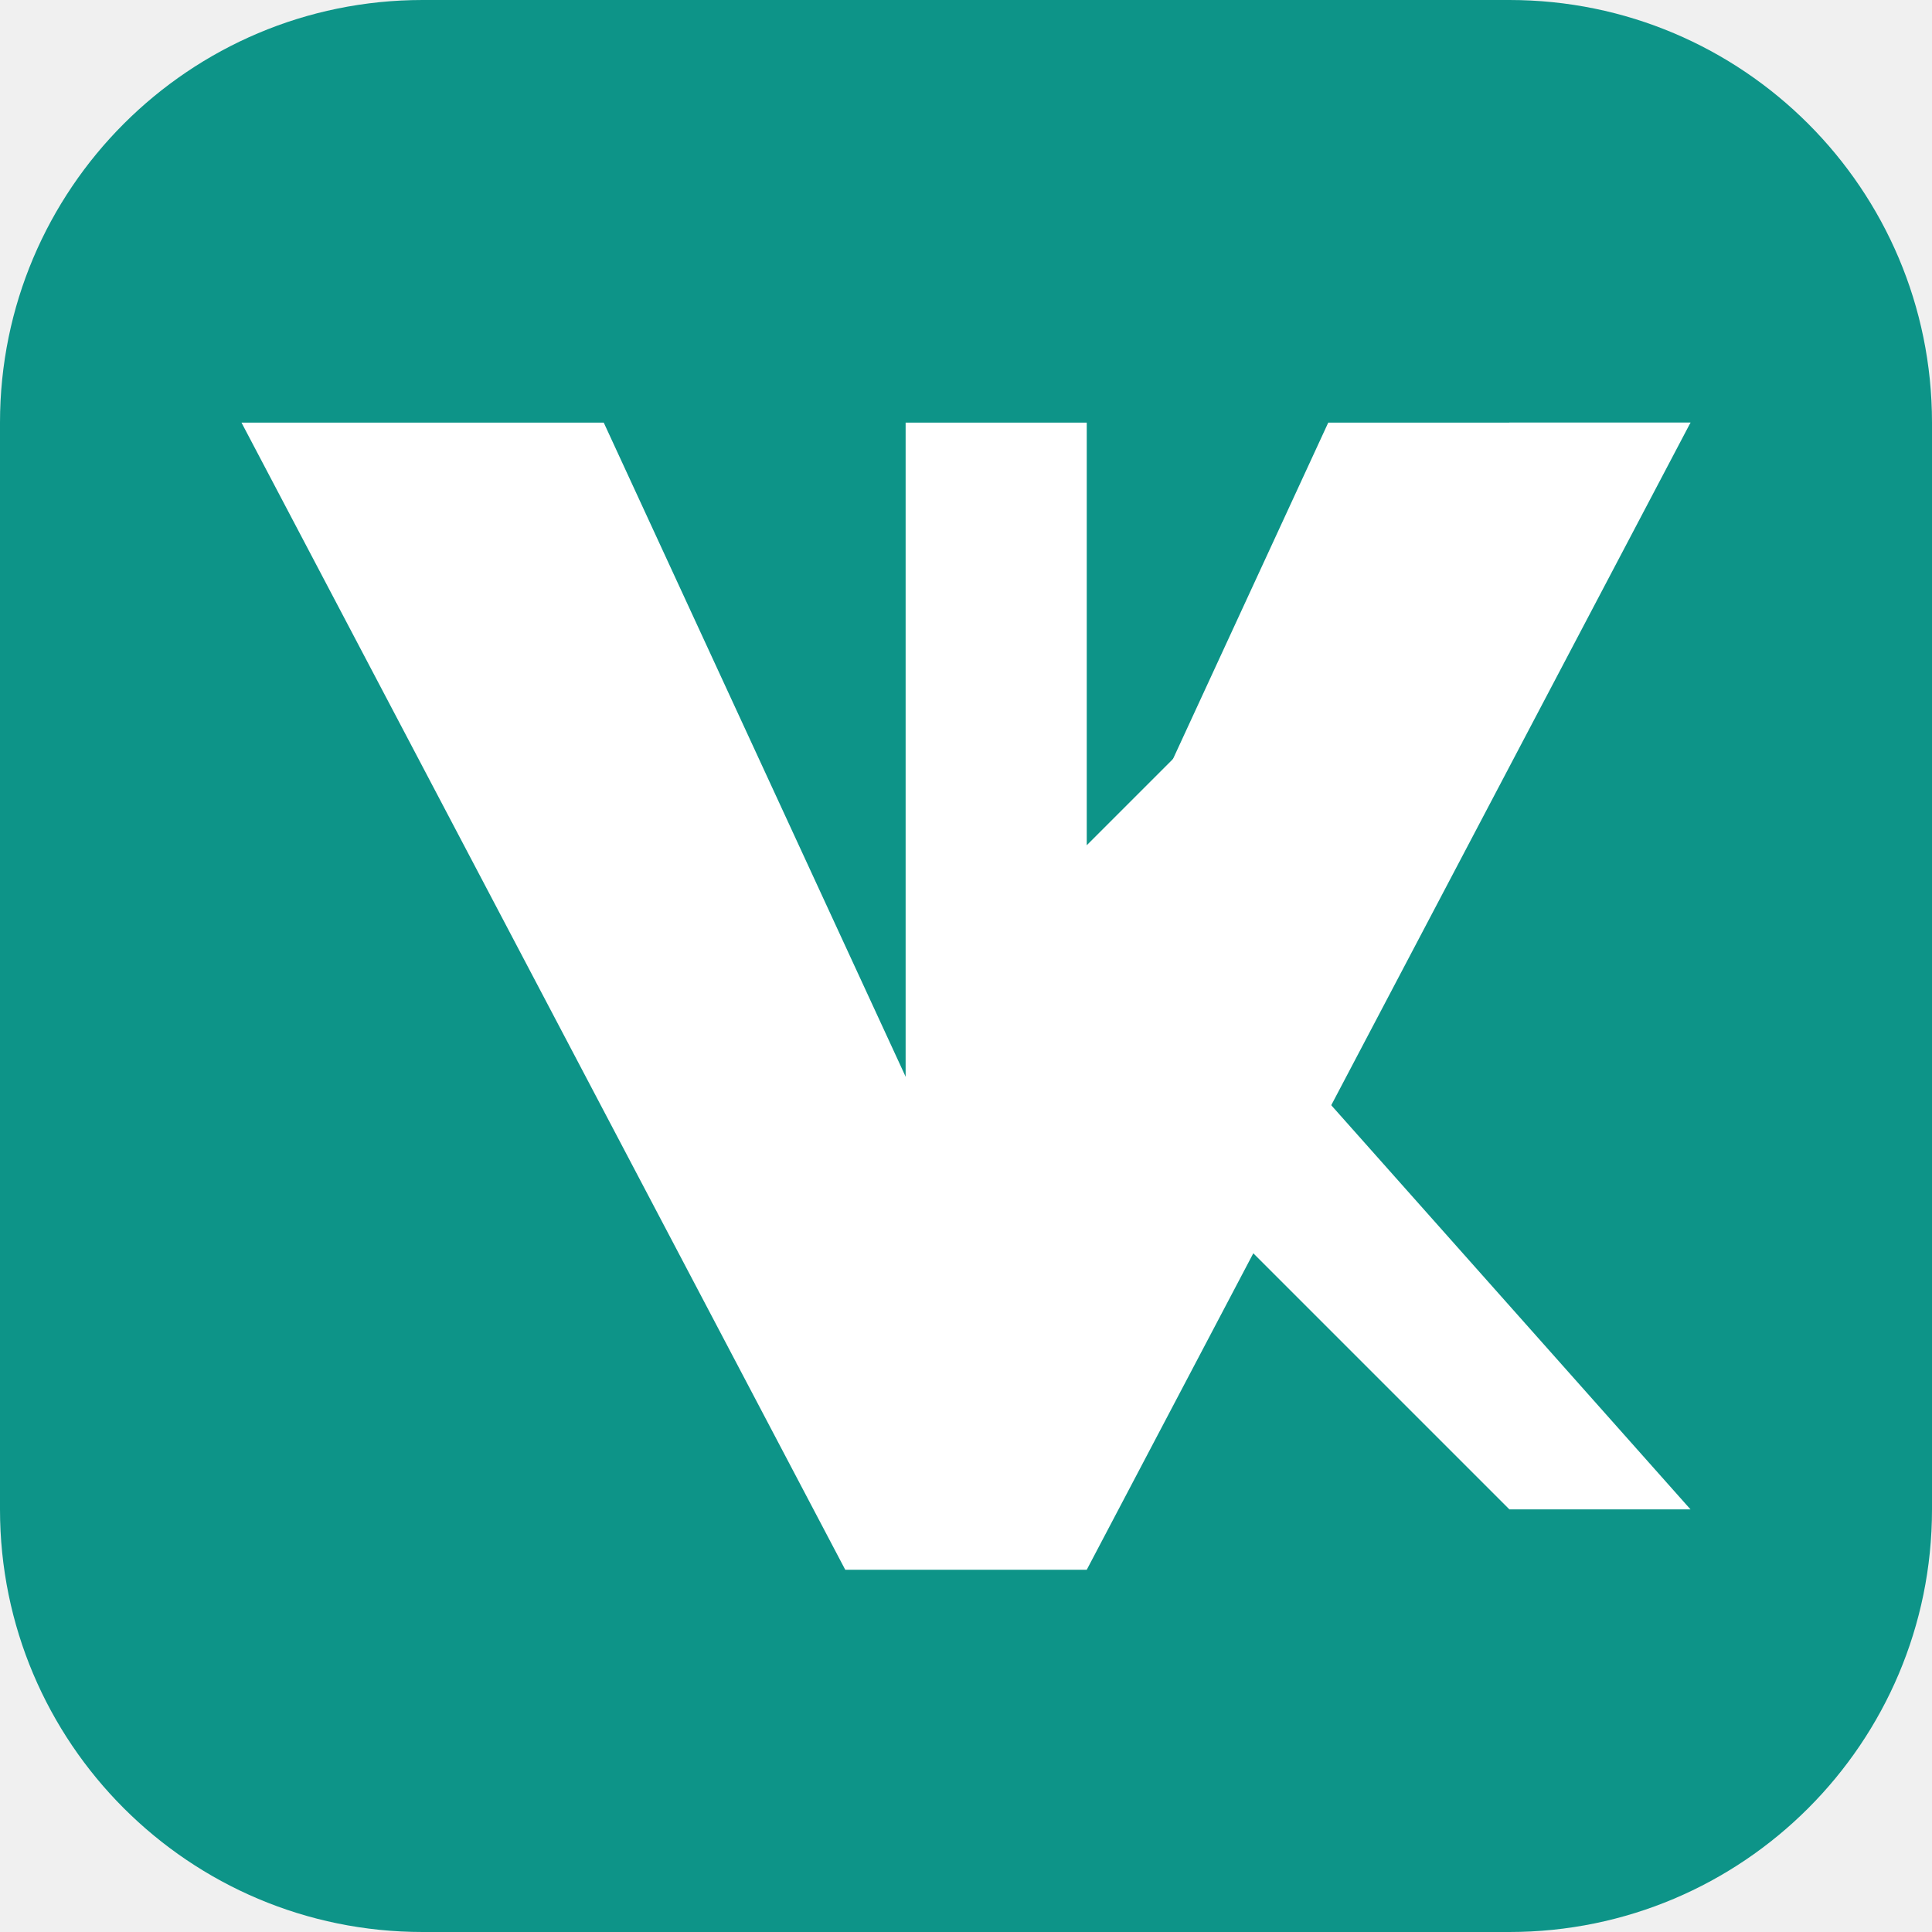
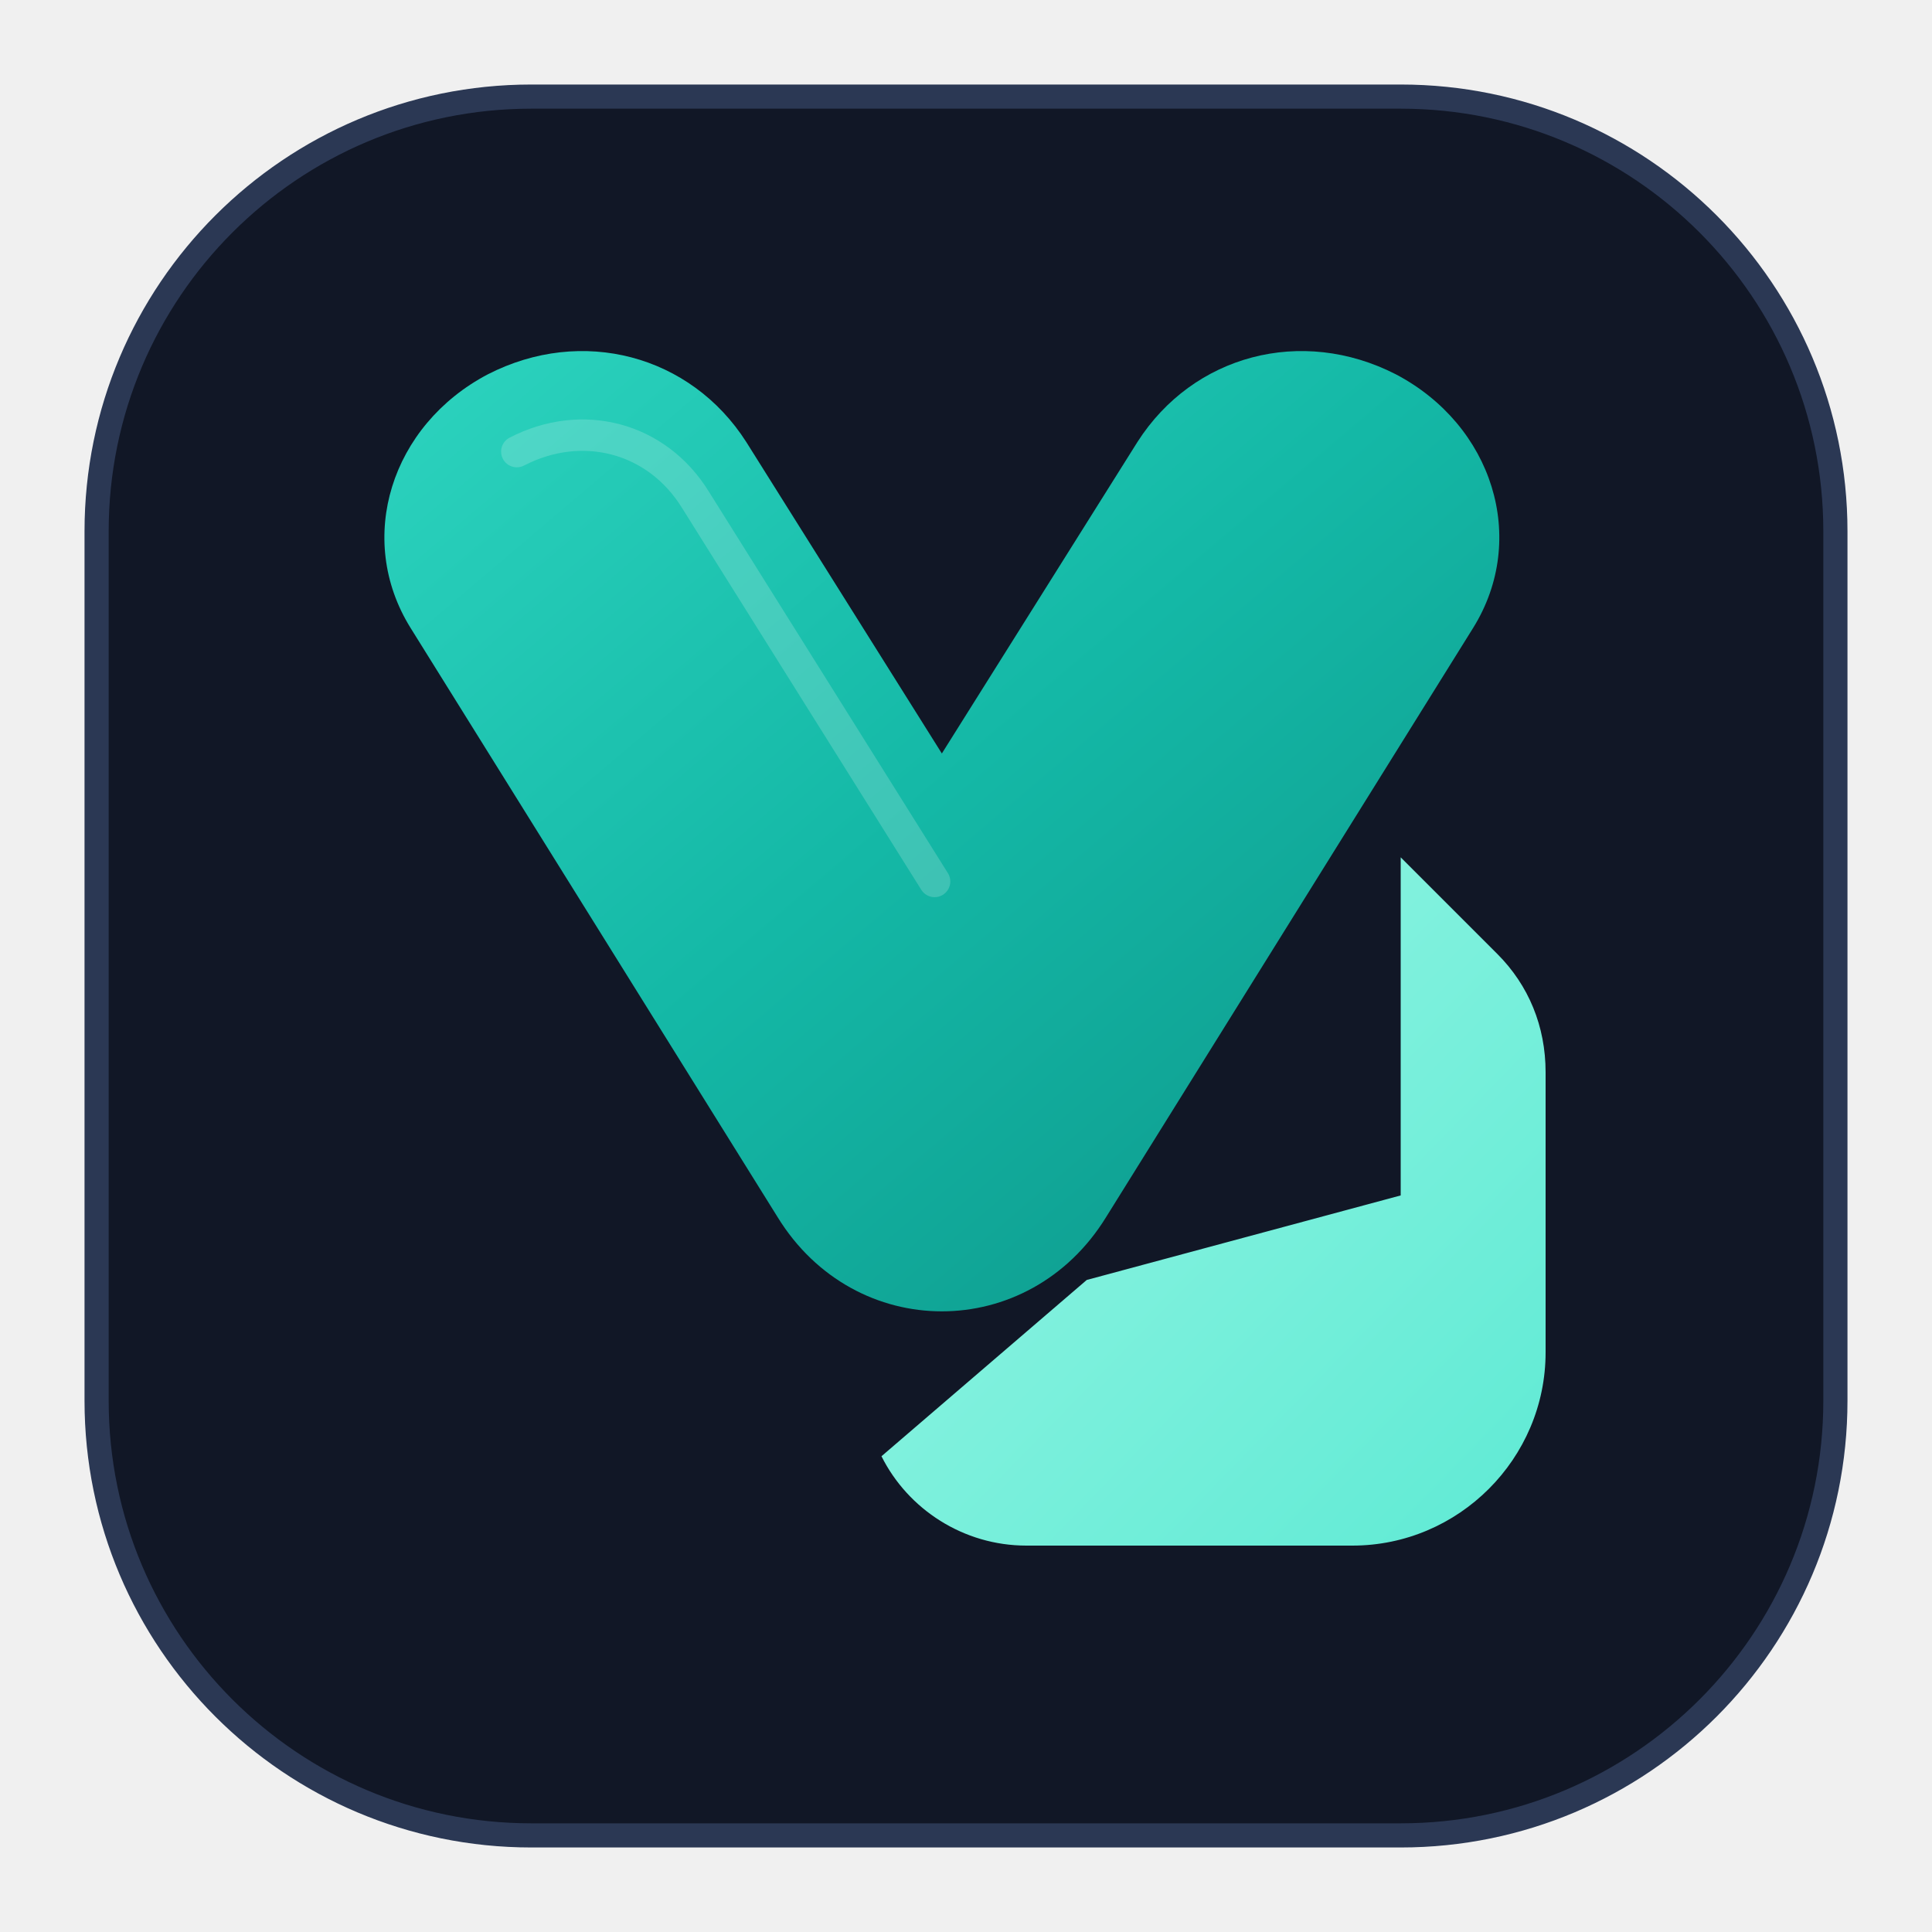
- <svg xmlns="http://www.w3.org/2000/svg" viewBox="0 0 64 64" role="img" aria-label="vkedit">
-   <rect width="64" height="64" rx="14" fill="#0d9488" />
-   <path d="M 8 14 L 20 14 L 32 40 L 44 14 L 56 14 L 36 52 L 28 52 Z" fill="#ffffff" />
-   <path d="M 30 14 L 36 14 L 36 28 L 50 14 L 56 14 L 40 32 L 56 50 L 50 50 L 36 36 L 36 50 L 30 50 Z" fill="#ffffff" />
+ <svg xmlns="http://www.w3.org/2000/svg" viewBox="0 0 80 80" width="80" height="80" role="img" aria-labelledby="title desc">
+   <defs>
+     <linearGradient id="vkedit-mark" x1="0" y1="0" x2="1" y2="1">
+       <stop offset="0" stop-color="#2DD4BF" />
+       <stop offset="0.48" stop-color="#14B8A6" />
+       <stop offset="1" stop-color="#0D9488" />
+     </linearGradient>
+     <linearGradient id="vkedit-fold" x1="0" y1="0" x2="1" y2="1">
+       <stop offset="0" stop-color="#99F6E4" />
+       <stop offset="1" stop-color="#5EEAD4" />
+     </linearGradient>
+   </defs>
+   <rect x="4" y="4" width="72" height="72" rx="18" fill="#111726" stroke="#2B3854" />
+   <g transform="translate(3 8)">
+     <path d="M42 45L55 41.5V27.5L59 31.5C60.3 32.8 61 34.5 61 36.4V48C61 52.4 57.4 56 53 56H39.5C36.9 56 34.6 54.5 33.5 52.3L42 45Z" fill="url(#vkedit-fold)" />
+     <path d="M14 18C11.7 14.3 13.2 9.6 17.2 7.5C21.1 5.5 25.6 6.7 27.9 10.3L36 23.2L44.1 10.3C46.4 6.7 50.9 5.5 54.8 7.5C58.8 9.6 60.3 14.3 58 18L42.8 42.4C39.6 47.6 32.4 47.6 29.2 42.4L14 18Z" fill="url(#vkedit-mark)" />
+     <path d="M18.4 10.7C21.1 9.3 24.2 10.1 25.8 12.7L35.7 28.5" fill="none" stroke="#FFFFFF" stroke-width="1.3" stroke-linecap="round" opacity="0.18" />
+   </g>
</svg>
